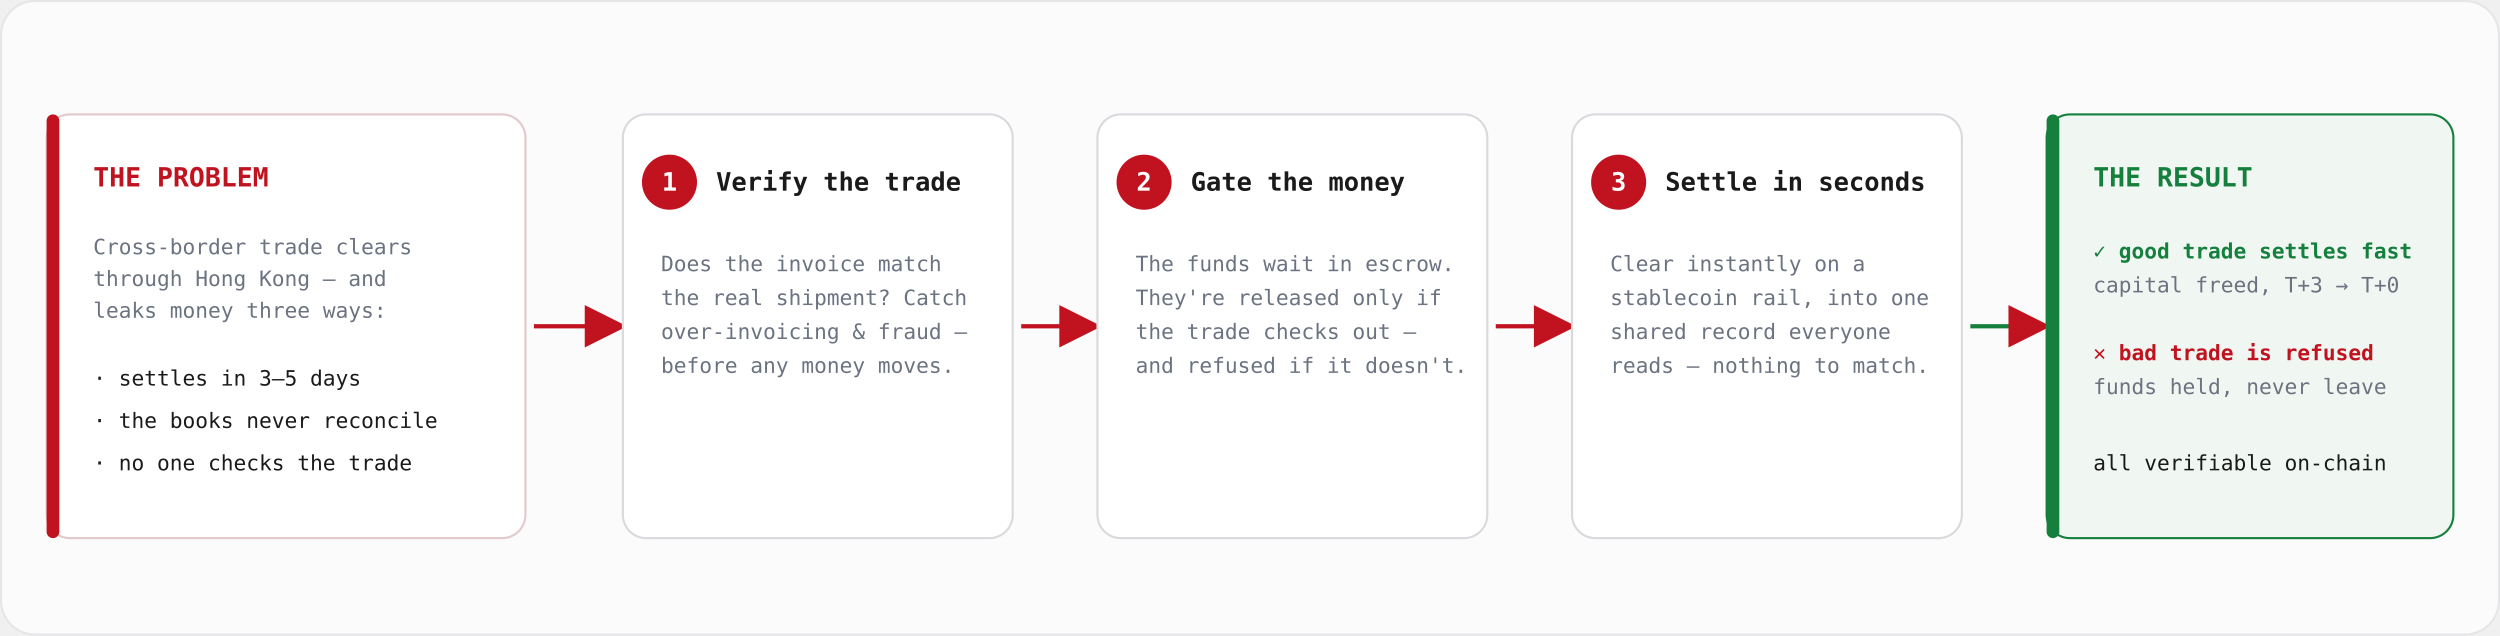
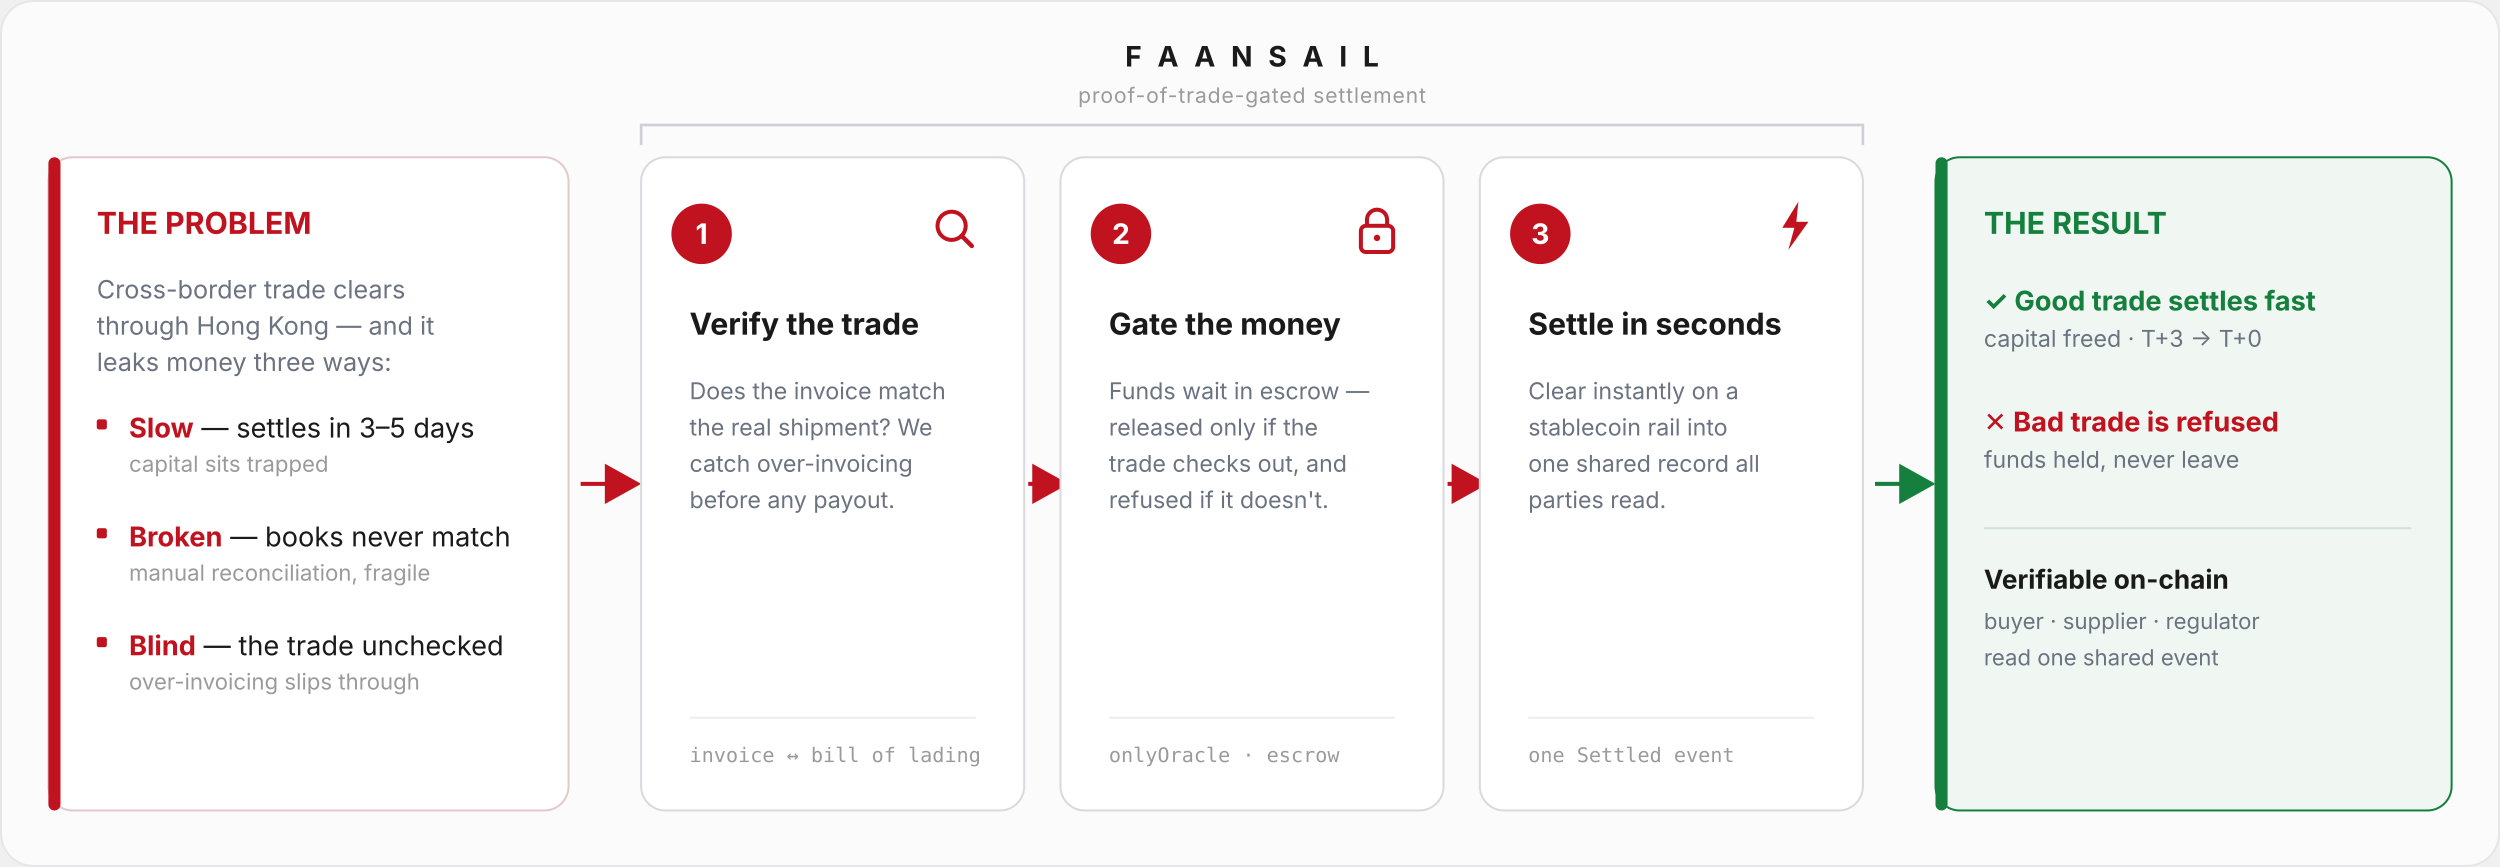
- <svg xmlns="http://www.w3.org/2000/svg" viewBox="0 0 1180 300" font-family="ui-monospace, 'JetBrains Mono', 'SF Mono', Menlo, monospace">
-   <rect x="0.5" y="0.5" width="1179" height="299" rx="16" fill="#fbfbfb" stroke="#e6e6e9" />
+ <svg xmlns="http://www.w3.org/2000/svg" viewBox="0 0 1240 430" font-family="Inter, system-ui, -apple-system, 'Segoe UI', Roboto, sans-serif">
+   <rect x="0.5" y="0.5" width="1239" height="429" rx="16" fill="#fbfbfb" stroke="#e6e6e9" />
  <defs>
-     <marker id="ar" markerWidth="11" markerHeight="11" refX="5" refY="5" orient="auto">
-       <path d="M0,0 L10,5 L0,10 z" fill="#c1121f" />
+     <marker id="ar" markerWidth="10" markerHeight="10" refX="6" refY="5" orient="auto">
+       <path d="M0,0 L9,5 L0,10 z" fill="#c1121f" />
+     </marker>
+     <marker id="ag" markerWidth="10" markerHeight="10" refX="6" refY="5" orient="auto">
+       <path d="M0,0 L9,5 L0,10 z" fill="#15803d" />
    </marker>
  </defs>
-   <rect x="22" y="54" width="226" height="200" rx="11" fill="#fff" stroke="#e2c9cc" />
-   <rect x="22" y="54" width="6" height="200" rx="3" fill="#c1121f" />
-   <text x="44" y="88" font-size="12.5" font-weight="700" fill="#c1121f">THE PROBLEM</text>
-   <text x="44" y="120" font-size="10" fill="#6b7280">Cross-border trade clears</text>
-   <text x="44" y="135" font-size="10" fill="#6b7280">through Hong Kong — and</text>
-   <text x="44" y="150" font-size="10" fill="#6b7280">leaks money three ways:</text>
-   <text x="44" y="182" font-size="10" fill="#1a1a1a">· settles in 3–5 days</text>
-   <text x="44" y="202" font-size="10" fill="#1a1a1a">· the books never reconcile</text>
-   <text x="44" y="222" font-size="10" fill="#1a1a1a">· no one checks the trade</text>
-   <line x1="252" y1="154" x2="286" y2="154" stroke="#c1121f" stroke-width="2" marker-end="url(#ar)" />
-   <rect x="294" y="54" width="184" height="200" rx="11" fill="#fff" stroke="#d9d9de" />
-   <circle cx="316" cy="86" r="13" fill="#c1121f" />
-   <text x="316" y="90" text-anchor="middle" font-size="12" font-weight="700" fill="#fff">1</text>
-   <text x="338" y="90" font-size="12" font-weight="700" fill="#1a1a1a">Verify the trade</text>
-   <text x="312" y="128" font-size="10" fill="#6b7280">Does the invoice match</text>
-   <text x="312" y="144" font-size="10" fill="#6b7280">the real shipment? Catch</text>
-   <text x="312" y="160" font-size="10" fill="#6b7280">over-invoicing &amp; fraud —</text>
-   <text x="312" y="176" font-size="10" fill="#6b7280">before any money moves.</text>
-   <line x1="482" y1="154" x2="510" y2="154" stroke="#c1121f" stroke-width="2" marker-end="url(#ar)" />
-   <rect x="518" y="54" width="184" height="200" rx="11" fill="#fff" stroke="#d9d9de" />
-   <circle cx="540" cy="86" r="13" fill="#c1121f" />
-   <text x="540" y="90" text-anchor="middle" font-size="12" font-weight="700" fill="#fff">2</text>
-   <text x="562" y="90" font-size="12" font-weight="700" fill="#1a1a1a">Gate the money</text>
-   <text x="536" y="128" font-size="10" fill="#6b7280">The funds wait in escrow.</text>
-   <text x="536" y="144" font-size="10" fill="#6b7280">They're released only if</text>
-   <text x="536" y="160" font-size="10" fill="#6b7280">the trade checks out —</text>
-   <text x="536" y="176" font-size="10" fill="#6b7280">and refused if it doesn't.</text>
-   <line x1="706" y1="154" x2="734" y2="154" stroke="#c1121f" stroke-width="2" marker-end="url(#ar)" />
-   <rect x="742" y="54" width="184" height="200" rx="11" fill="#fff" stroke="#d9d9de" />
-   <circle cx="764" cy="86" r="13" fill="#c1121f" />
-   <text x="764" y="90" text-anchor="middle" font-size="12" font-weight="700" fill="#fff">3</text>
-   <text x="786" y="90" font-size="12" font-weight="700" fill="#1a1a1a">Settle in seconds</text>
-   <text x="760" y="128" font-size="10" fill="#6b7280">Clear instantly on a</text>
-   <text x="760" y="144" font-size="10" fill="#6b7280">stablecoin rail, into one</text>
-   <text x="760" y="160" font-size="10" fill="#6b7280">shared record everyone</text>
-   <text x="760" y="176" font-size="10" fill="#6b7280">reads — nothing to match.</text>
-   <line x1="930" y1="154" x2="958" y2="154" stroke="#15803d" stroke-width="2" marker-end="url(#ar)" />
-   <rect x="966" y="54" width="192" height="200" rx="11" fill="#f0f7f2" stroke="#15803d" />
-   <rect x="966" y="54" width="6" height="200" rx="3" fill="#15803d" />
-   <text x="988" y="88" font-size="12.5" font-weight="700" fill="#15803d">THE RESULT</text>
-   <text x="988" y="122" font-size="10" fill="#15803d" font-weight="700">✓ good trade settles fast</text>
-   <text x="988" y="138" font-size="10" fill="#6b7280">capital freed, T+3 → T+0</text>
-   <text x="988" y="170" font-size="10" fill="#c1121f" font-weight="700">✕ bad trade is refused</text>
-   <text x="988" y="186" font-size="10" fill="#6b7280">funds held, never leave</text>
-   <text x="988" y="222" font-size="10" fill="#1a1a1a">all verifiable on-chain</text>
+   <text x="621" y="33" text-anchor="middle" font-size="14" font-weight="700" letter-spacing="0.16em" fill="#1a1a1a">F A A N S A I L</text>
+   <text x="621" y="51" text-anchor="middle" font-size="10.5" letter-spacing="0.04em" fill="#9a9a9a">proof-of-trade-gated settlement</text>
+   <path d="M318,72 L318,62 L924,62 L924,72" fill="none" stroke="#cfcfd6" stroke-width="1.3" />
+   <rect x="24" y="78" width="258" height="324" rx="12" fill="#ffffff" stroke="#e2c9cc" />
+   <rect x="24" y="78" width="6" height="324" rx="3" fill="#c1121f" />
+   <text x="48" y="116" font-size="15" font-weight="700" fill="#c1121f">THE PROBLEM</text>
+   <text x="48" y="148" font-size="12.5" fill="#6b7280">Cross-border trade clears</text>
+   <text x="48" y="166" font-size="12.5" fill="#6b7280">through Hong Kong — and it</text>
+   <text x="48" y="184" font-size="12.5" fill="#6b7280">leaks money three ways:</text>
+   <rect x="48" y="208" width="5" height="5" rx="1" fill="#c1121f" />
+   <text x="64" y="217" font-size="13.5" fill="#1a1a1a">
+     <tspan font-weight="700" fill="#c1121f">Slow</tspan> — settles in 3–5 days</text>
+   <text x="64" y="234" font-size="11" fill="#9a9a9a">capital sits trapped</text>
+   <rect x="48" y="262" width="5" height="5" rx="1" fill="#c1121f" />
+   <text x="64" y="271" font-size="13.5" fill="#1a1a1a">
+     <tspan font-weight="700" fill="#c1121f">Broken</tspan> — books never match</text>
+   <text x="64" y="288" font-size="11" fill="#9a9a9a">manual reconciliation, fragile</text>
+   <rect x="48" y="316" width="5" height="5" rx="1" fill="#c1121f" />
+   <text x="64" y="325" font-size="13.5" fill="#1a1a1a">
+     <tspan font-weight="700" fill="#c1121f">Blind</tspan> — the trade unchecked</text>
+   <text x="64" y="342" font-size="11" fill="#9a9a9a">over-invoicing slips through</text>
+   <line x1="288" y1="240" x2="312" y2="240" stroke="#c1121f" stroke-width="2" marker-end="url(#ar)" />
+   <rect x="318" y="78" width="190" height="324" rx="12" fill="#ffffff" stroke="#d9d9de" />
+   <circle cx="348" cy="116" r="15" fill="#c1121f" />
+   <text x="348" y="121" text-anchor="middle" font-size="14" font-weight="700" fill="#fff">1</text>
+   <circle cx="472" cy="112" r="7" fill="none" stroke="#c1121f" stroke-width="2" />
+   <line x1="477" y1="117" x2="482" y2="122" stroke="#c1121f" stroke-width="2.2" stroke-linecap="round" />
+   <text x="342" y="166" font-size="15" font-weight="700" fill="#1a1a1a">Verify the trade</text>
+   <text x="342" y="198" font-size="11.5" fill="#6b7280">Does the invoice match</text>
+   <text x="342" y="216" font-size="11.5" fill="#6b7280">the real shipment? We</text>
+   <text x="342" y="234" font-size="11.5" fill="#6b7280">catch over-invoicing</text>
+   <text x="342" y="252" font-size="11.5" fill="#6b7280">before any payout.</text>
+   <line x1="342" y1="356" x2="484" y2="356" stroke="#eee" stroke-width="1" />
+   <text x="342" y="378" font-size="10" font-family="ui-monospace, 'JetBrains Mono', monospace" fill="#9a9a9a">invoice ↔ bill of lading</text>
+   <line x1="510" y1="240" x2="524" y2="240" stroke="#c1121f" stroke-width="2" marker-end="url(#ar)" />
+   <rect x="526" y="78" width="190" height="324" rx="12" fill="#ffffff" stroke="#d9d9de" />
+   <circle cx="556" cy="116" r="15" fill="#c1121f" />
+   <text x="556" y="121" text-anchor="middle" font-size="14" font-weight="700" fill="#fff">2</text>
+   <rect x="675" y="112" width="16" height="13" rx="2.5" fill="none" stroke="#c1121f" stroke-width="2" />
+   <path d="M678,112 v-3 a5,5 0 0 1 10,0 v3" fill="none" stroke="#c1121f" stroke-width="2" />
+   <circle cx="683" cy="118" r="1.6" fill="#c1121f" />
+   <text x="550" y="166" font-size="15" font-weight="700" fill="#1a1a1a">Gate the money</text>
+   <text x="550" y="198" font-size="11.5" fill="#6b7280">Funds wait in escrow —</text>
+   <text x="550" y="216" font-size="11.5" fill="#6b7280">released only if the</text>
+   <text x="550" y="234" font-size="11.5" fill="#6b7280">trade checks out, and</text>
+   <text x="550" y="252" font-size="11.5" fill="#6b7280">refused if it doesn't.</text>
+   <line x1="550" y1="356" x2="692" y2="356" stroke="#eee" stroke-width="1" />
+   <text x="550" y="378" font-size="10" font-family="ui-monospace, 'JetBrains Mono', monospace" fill="#9a9a9a">onlyOracle · escrow</text>
+   <line x1="718" y1="240" x2="732" y2="240" stroke="#c1121f" stroke-width="2" marker-end="url(#ar)" />
+   <rect x="734" y="78" width="190" height="324" rx="12" fill="#ffffff" stroke="#d9d9de" />
+   <circle cx="764" cy="116" r="15" fill="#c1121f" />
+   <text x="764" y="121" text-anchor="middle" font-size="14" font-weight="700" fill="#fff">3</text>
+   <path d="M892,100 L884,113 L890,113 L887,124 L897,110 L891,110 Z" fill="#c1121f" />
+   <text x="758" y="166" font-size="15" font-weight="700" fill="#1a1a1a">Settle in seconds</text>
+   <text x="758" y="198" font-size="11.5" fill="#6b7280">Clear instantly on a</text>
+   <text x="758" y="216" font-size="11.5" fill="#6b7280">stablecoin rail into</text>
+   <text x="758" y="234" font-size="11.5" fill="#6b7280">one shared record all</text>
+   <text x="758" y="252" font-size="11.5" fill="#6b7280">parties read.</text>
+   <line x1="758" y1="356" x2="900" y2="356" stroke="#eee" stroke-width="1" />
+   <text x="758" y="378" font-size="10" font-family="ui-monospace, 'JetBrains Mono', monospace" fill="#9a9a9a">one Settled event</text>
+   <line x1="930" y1="240" x2="954" y2="240" stroke="#15803d" stroke-width="2" marker-end="url(#ag)" />
+   <rect x="960" y="78" width="256" height="324" rx="12" fill="#f0f7f2" stroke="#15803d" />
+   <rect x="960" y="78" width="6" height="324" rx="3" fill="#15803d" />
+   <text x="984" y="116" font-size="15" font-weight="700" fill="#15803d">THE RESULT</text>
+   <text x="984" y="154" font-size="13.5" font-weight="700" fill="#15803d">✓ Good trade settles fast</text>
+   <text x="984" y="172" font-size="11.5" fill="#6b7280">capital freed · T+3 → T+0</text>
+   <text x="984" y="214" font-size="13.5" font-weight="700" fill="#c1121f">✕ Bad trade is refused</text>
+   <text x="984" y="232" font-size="11.5" fill="#6b7280">funds held, never leave</text>
+   <line x1="984" y1="262" x2="1196" y2="262" stroke="#cfe3d6" stroke-width="1" />
+   <text x="984" y="292" font-size="13" font-weight="700" fill="#1a1a1a">Verifiable on-chain</text>
+   <text x="984" y="312" font-size="11" fill="#6b7280">buyer · supplier · regulator</text>
+   <text x="984" y="330" font-size="11" fill="#6b7280">read one shared event</text>
</svg>
